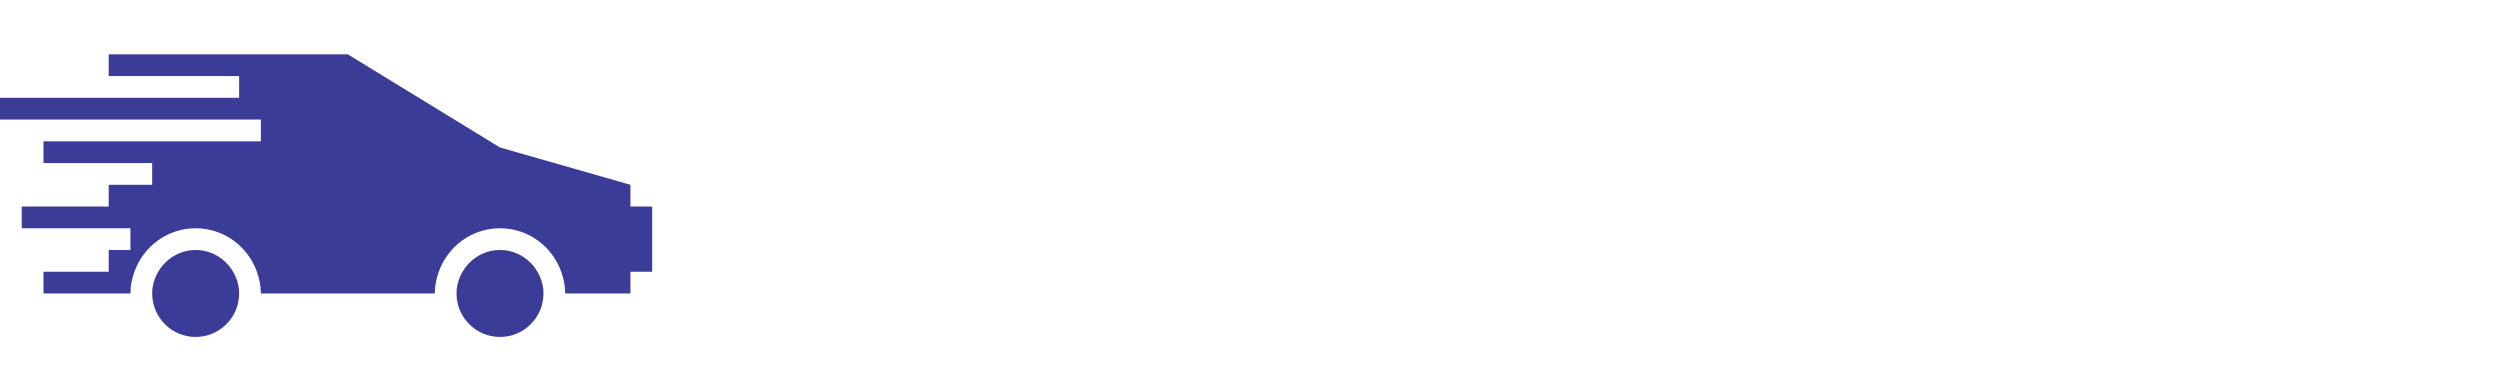
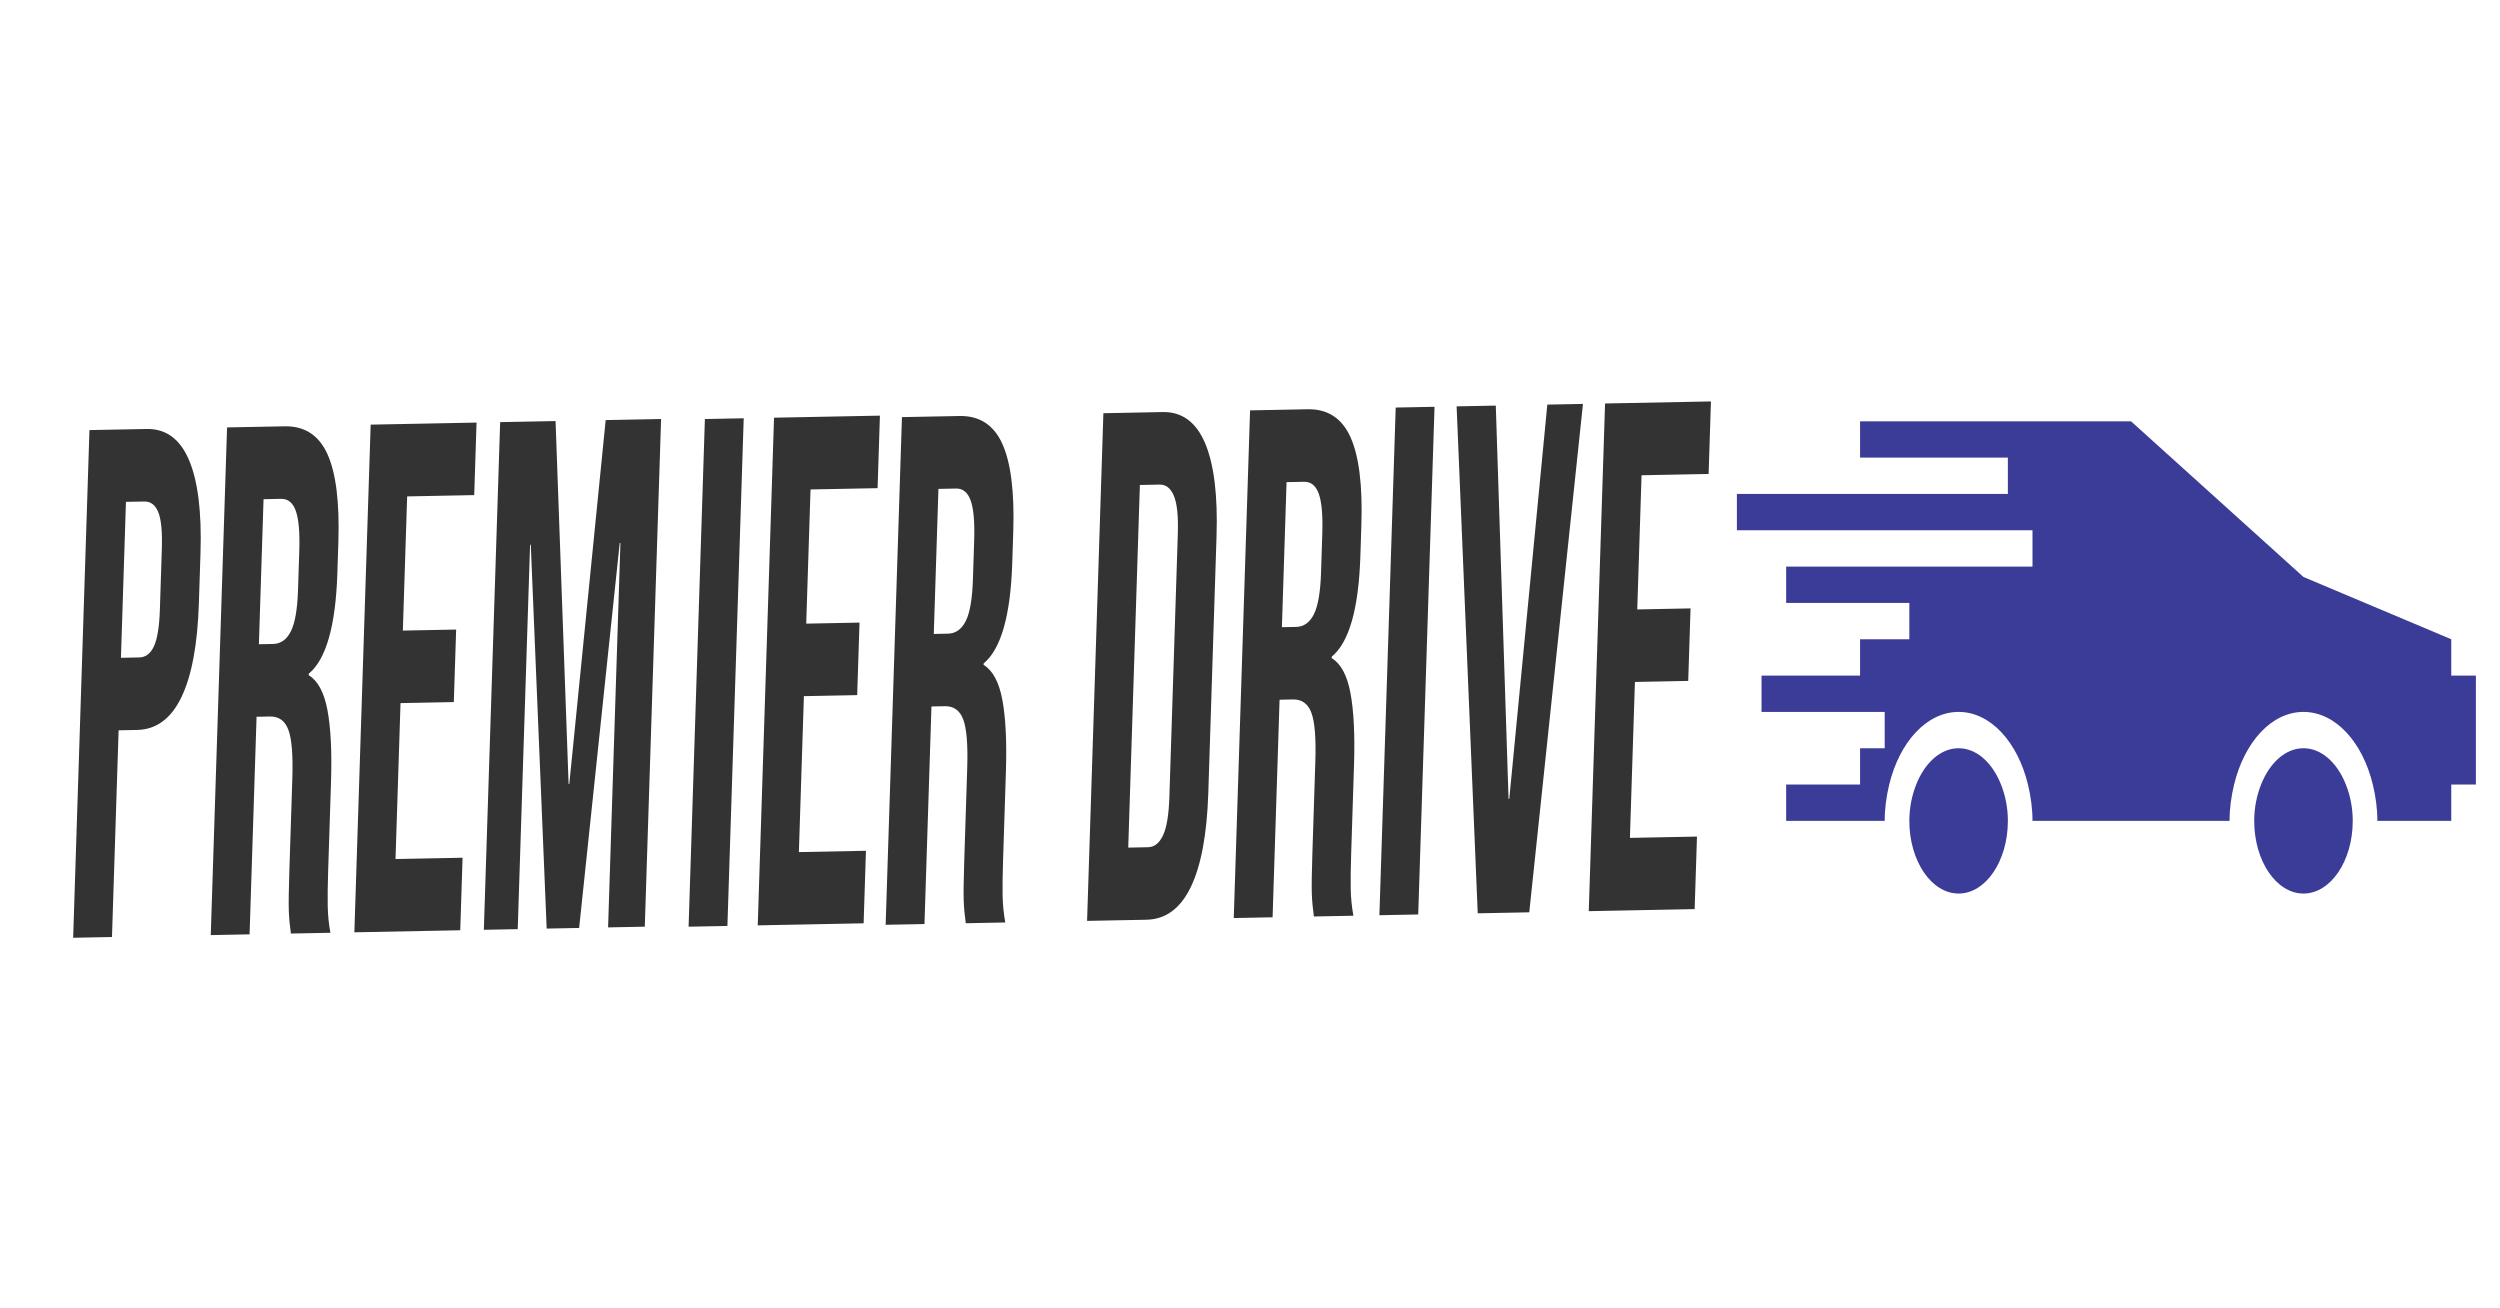
- <svg xmlns="http://www.w3.org/2000/svg" width="501.28" height="75.365" viewBox="0 0 230 34.579" class="css-1j8o68f" version="1.1" id="svg17">
-   <defs id="SvgjsDefs2381" />
-   <g id="SvgjsG2382" featurekey="PG4fjM-0" transform="matrix(2,0,0,2,0,-19)" fill="#3b3c98">
-     <g transform="translate(-270 -140)" id="g11">
-       <g id="g9">
-         <path d="M279,161c-0.736,0-1.375,0.405-1.722,1c-0.172,0.295-0.278,0.635-0.278,1c0,1.102,0.897,2,2,2c1.103,0,2-0.898,2-2    c0-0.365-0.105-0.705-0.278-1C280.375,161.405,279.737,161,279,161z" id="path3" />
-         <path d="M293,161c-0.736,0-1.375,0.405-1.722,1c-0.172,0.295-0.278,0.635-0.278,1c0,1.102,0.897,2,2,2c1.103,0,2-0.898,2-2    c0-0.365-0.105-0.705-0.278-1C294.375,161.405,293.737,161,293,161z" id="path5" />
-         <path d="M299,159v-1l-6-1.715L286,152h-11v1h6v1h-11v1h12v1h-10v1h5v1h-2v1h-4v1h5v1h-1v1h-3v1h4c0-0.352,0.072-0.686,0.184-1    c0.414-1.162,1.512-2,2.816-2c1.305,0,2.402,0.838,2.816,2c0.111,0.314,0.184,0.648,0.184,1h8c0-0.352,0.072-0.686,0.184-1    c0.414-1.162,1.512-2,2.816-2c1.305,0,2.402,0.838,2.816,2c0.111,0.314,0.184,0.648,0.184,1h3v-1h1v-3H299z" id="path7" />
-       </g>
-     </g>
+ <svg xmlns="http://www.w3.org/2000/svg" viewBox="92.966 111.953 452.118 236.373">
+   <g fill="#3b3c98">
+     <path d="M447.174 247.27c-3.279 0-6.125 2.661-7.671 6.57-.766 1.938-1.238 4.172-1.238 6.57 0 7.24 3.996 13.139 8.91 13.139s8.91-5.899 8.91-13.139c0-2.398-.468-4.631-1.238-6.57-1.546-3.909-4.388-6.57-7.671-6.57zM509.542 247.27c-3.279 0-6.125 2.661-7.671 6.57-.766 1.938-1.238 4.172-1.238 6.57 0 7.24 3.996 13.139 8.91 13.139 4.914 0 8.91-5.899 8.91-13.139 0-2.398-.468-4.631-1.238-6.57-1.546-3.909-4.388-6.57-7.671-6.57z" />
+     <path d="M299 159v-1l-6-1.715-7-4.285h-11v1h6v1h-11v1h12v1h-10v1h5v1h-2v1h-4v1h5v1h-1v1h-3v1h4c0-.352.072-.686.184-1 .414-1.162 1.512-2 2.816-2 1.305 0 2.402.838 2.816 2 .111.314.184.648.184 1h8c0-.352.072-.686.184-1 .414-1.162 1.512-2 2.816-2 1.305 0 2.402.838 2.816 2 .111.314.184.648.184 1h3v-1h1v-3h-1z" style="mix-blend-mode:multiply" transform="matrix(4.45486 0 0 6.56952 -795.7333 -810.4223)" />
  </g>
-   <g id="SvgjsG2383" featurekey="jxYttZ-0" transform="matrix(2.355529,0,0,2.355529,78.25691,-13.04958)" fill="#111111">
-   </g>
+   <path d="M129.181 214.76h16.848q8.527 0 11.65 4.576 3.123 4.575.919 13.415l-1.789 7.176q-2.204 8.839-7.609 13.415-5.404 4.576-13.932 4.576h-5.408l-7.39 29.639h-11.439Zm8.68 32.759q2.808 0 4.601-1.56 1.793-1.56 2.726-5.304l2.152-8.632q.934-3.744-.081-5.304-1.015-1.56-3.823-1.56h-5.408l-5.575 22.36Zm31.865-32.759h16.951q8.84 0 11.872 4.108 3.031 4.107.905 12.635l-1.115 4.472q-2.826 11.336-11.066 14.351l-.052.208q3.849 1.248 4.606 5.096.756 3.848-.852 10.296l-3.189 12.791q-.778 3.12-1.049 5.044-.272 1.924.093 3.796h-11.647q-.184-1.768-.003-3.328.181-1.56 1.193-5.616l3.319-13.311q1.244-4.992.125-6.968t-5.071-1.976h-3.952l-7.779 31.199h-11.439Zm7.821 31.199q3.431 0 5.588-1.768t3.194-5.928l1.4-5.616q.986-3.952.022-5.72-.963-1.768-3.979-1.768h-5.199l-5.186 20.8Zm34.494-31.199h31.198l-2.592 10.399h-19.76l-4.797 19.24h15.704l-2.593 10.399h-15.704l-5.574 22.359h19.759l-2.593 10.4H193.89Zm38.153 0h16.327l-5.711 52.102h.208l20.271-52.102h16.327l-18.15 72.797H268.65l13.743-55.118h-.208l-22.063 55.118h-9.567l5.423-55.118h-.208l-13.743 55.118h-9.984Zm60.305.125h11.439l-18.15 72.797h-11.44Zm20.374 0h31.199l-2.593 10.399H339.72l-4.797 19.24h15.703l-2.593 10.399H332.33l-5.575 22.359h19.759l-2.592 10.4h-31.199Zm37.64.274h16.952q8.839 0 11.871 4.108 3.032 4.107.906 12.635l-1.115 4.472q-2.827 11.336-11.066 14.351l-.052.208q3.848 1.248 4.605 5.096.757 3.848-.851 10.296l-3.189 12.791q-.778 3.12-1.05 5.044-.272 1.924.094 3.796H373.97q-.183-1.768-.002-3.328.181-1.56 1.192-5.616l3.319-13.311q1.245-4.992.125-6.968-1.119-1.976-5.071-1.976h-3.952l-7.778 31.199h-11.44Zm7.821 31.199q3.432 0 5.589-1.768 2.156-1.768 3.194-5.928l1.4-5.616q.985-3.952.022-5.72-.963-1.768-3.979-1.768h-5.2l-5.186 20.8ZM427.867 215.159h17.472q8.527 0 11.65 4.576 3.123 4.575.919 13.415l-9.179 36.815q-2.204 8.839-7.608 13.415-5.405 4.576-13.933 4.576h-17.471Zm1.706 62.397q2.808 0 4.731-1.664 1.923-1.663 2.856-5.407l9.438-37.855q.934-3.744-.159-5.408-1.093-1.664-3.901-1.664h-5.824l-12.965 51.998Zm41.514-62.397h16.951q8.84 0 11.871 4.108 3.032 4.107.906 12.635l-1.115 4.472q-2.827 11.336-11.066 14.351l-.052.208q3.849 1.248 4.605 5.096.757 3.848-.851 10.296l-3.189 12.791q-.778 3.12-1.05 5.044-.271 1.924.094 3.796h-11.648q-.183-1.768-.002-3.328.181-1.56 1.192-5.616l3.319-13.311q1.245-4.992.126-6.968-1.12-1.976-5.072-1.976h-3.951l-7.779 31.199h-11.44Zm7.82 31.199q3.432 0 5.589-1.768 2.157-1.768 3.194-5.928l1.4-5.616q.985-3.952.022-5.72-.963-1.768-3.979-1.768h-5.2l-5.186 20.8Zm35.092-31.199h11.44l-18.151 72.797h-11.439Zm17.949 0h11.543l-6.591 56.47h.208l21.567-56.47h10.503l-29.173 72.797h-15.184Zm43.741 0h31.199l-2.593 10.399h-19.759l-4.797 19.24h15.704l-2.593 10.399h-15.704l-5.574 22.359h19.759l-2.593 10.4h-31.199Z" transform="matrix(.61376 -.0119 .11254 1.25823 5.68809 -78.94647)" style="fill:#333;line-height:39.806px;text-transform:uppercase" />
+   <text style="fill:#333;font-family:Arial,sans-serif;font-size:22.1px;white-space:pre">
+     <tspan x="170.251" y="152.236"> </tspan>
+   </text>
</svg>
